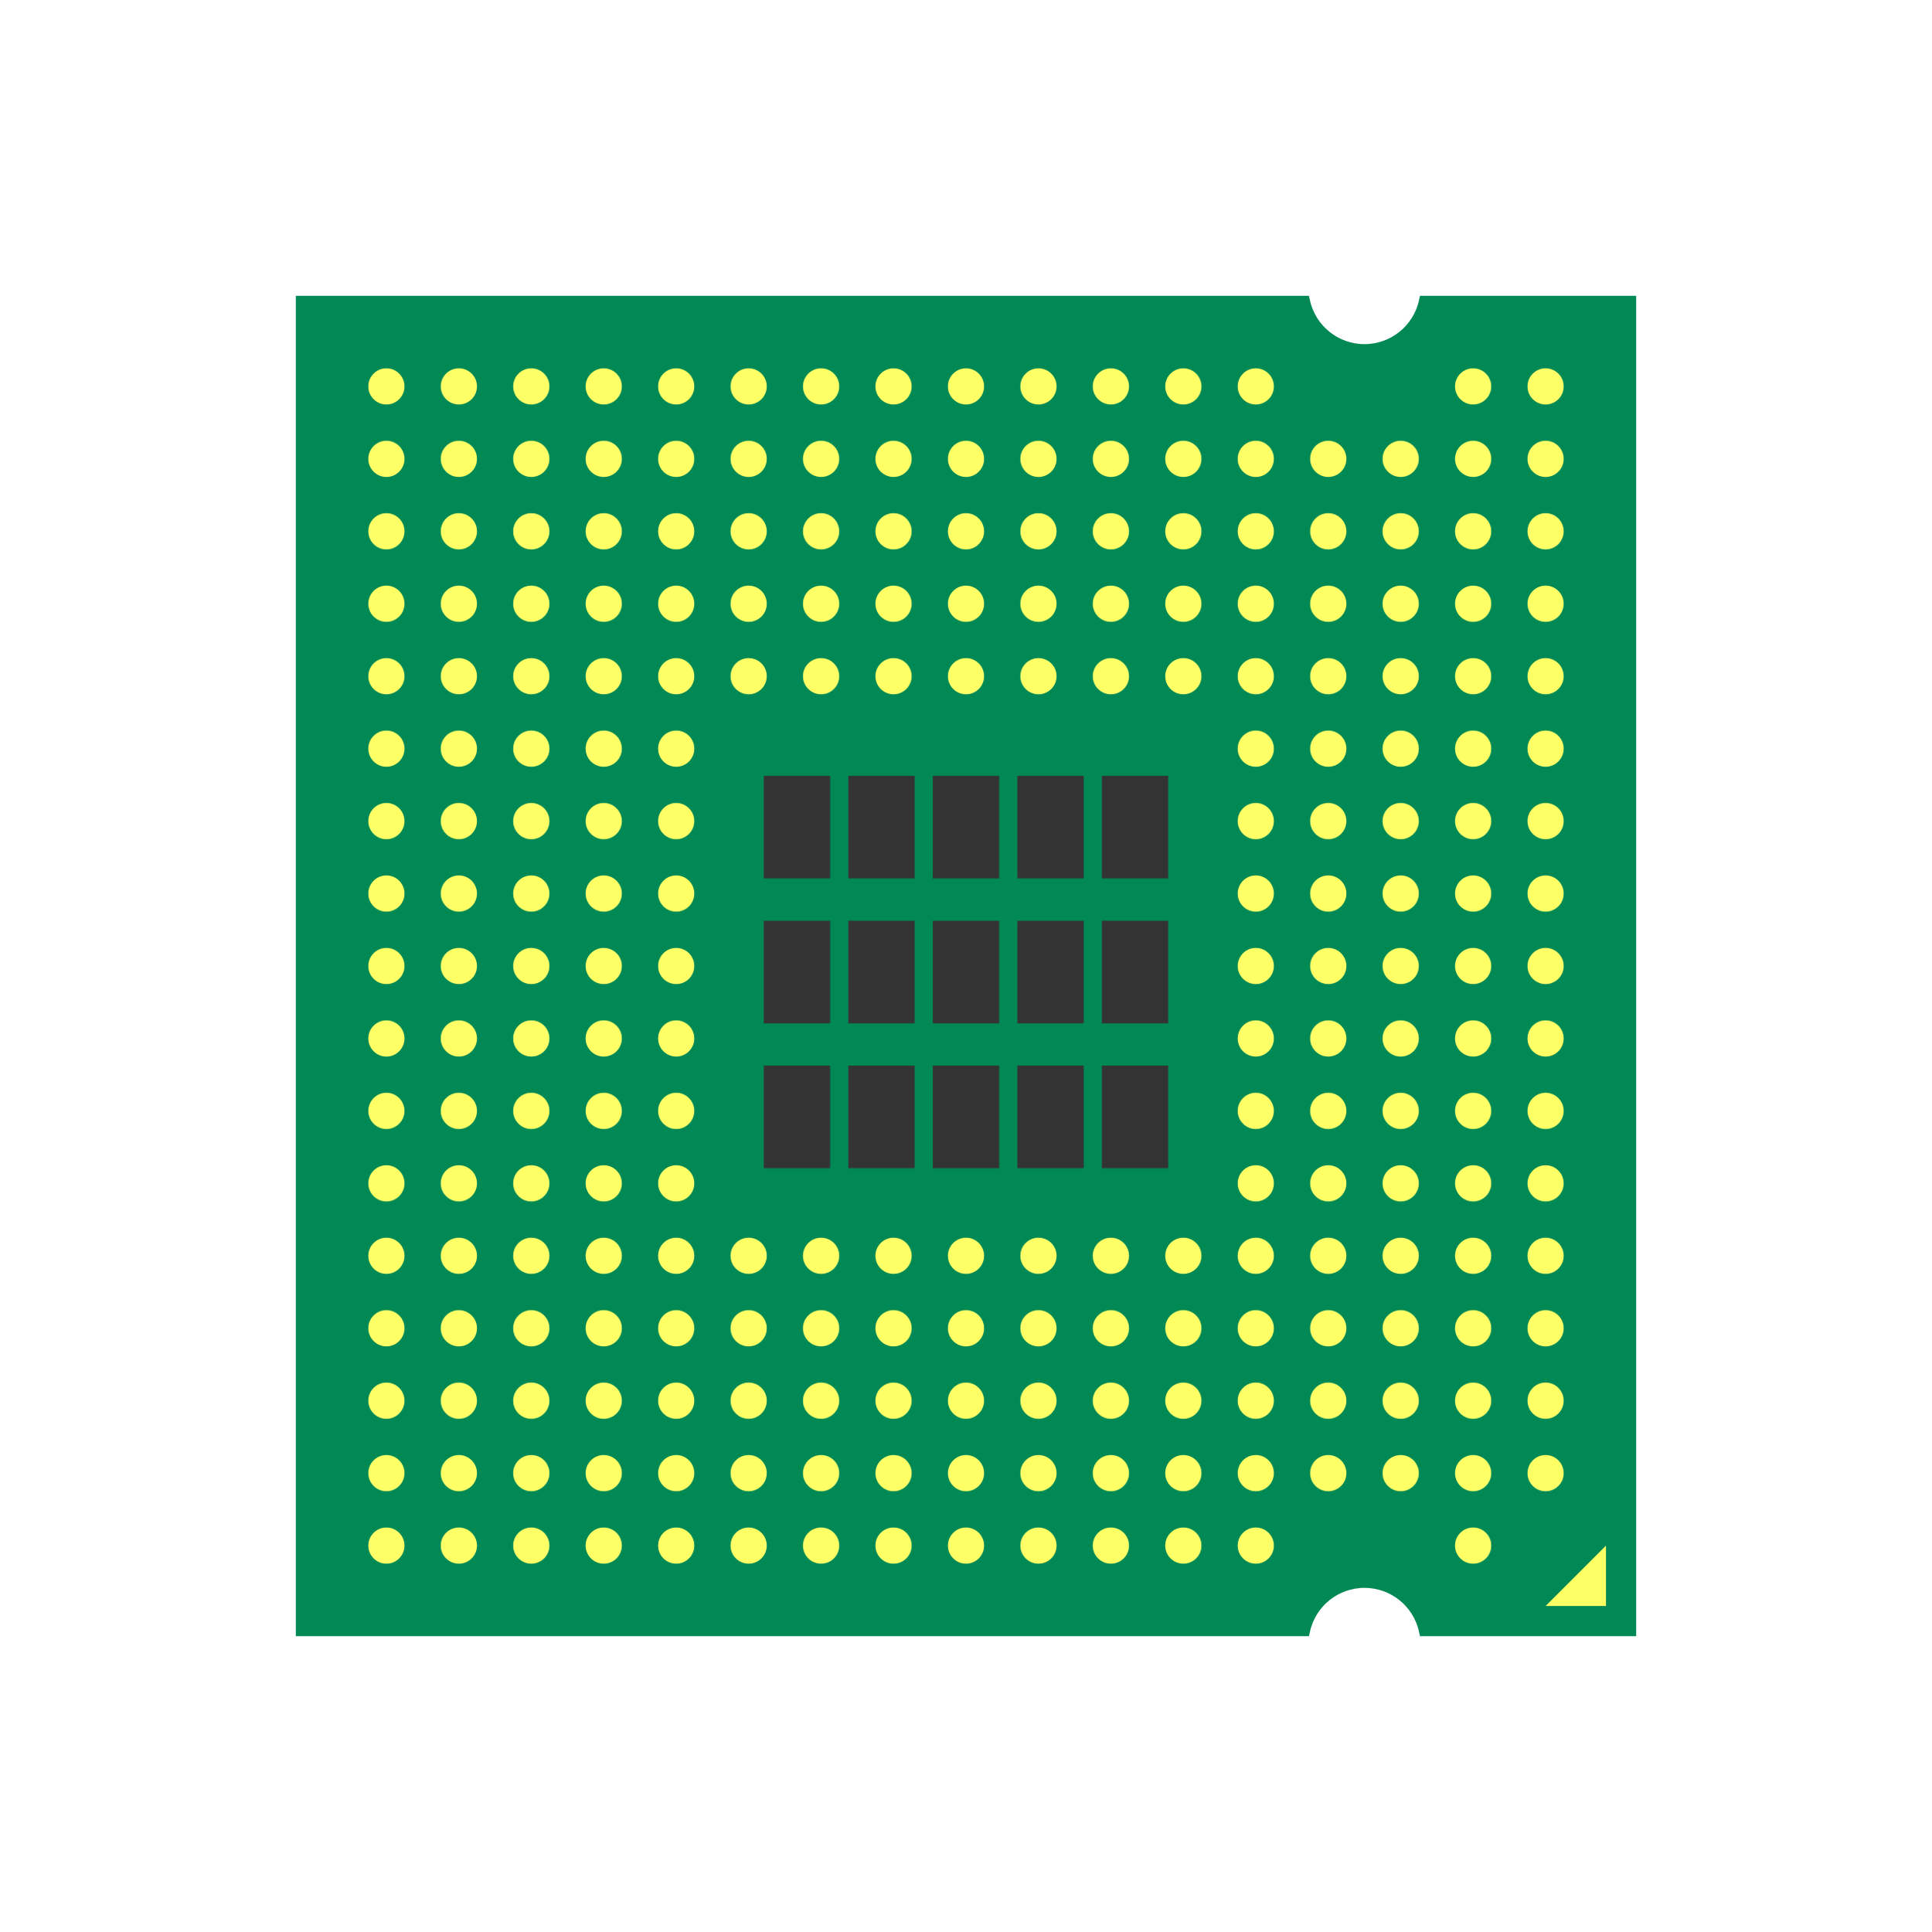
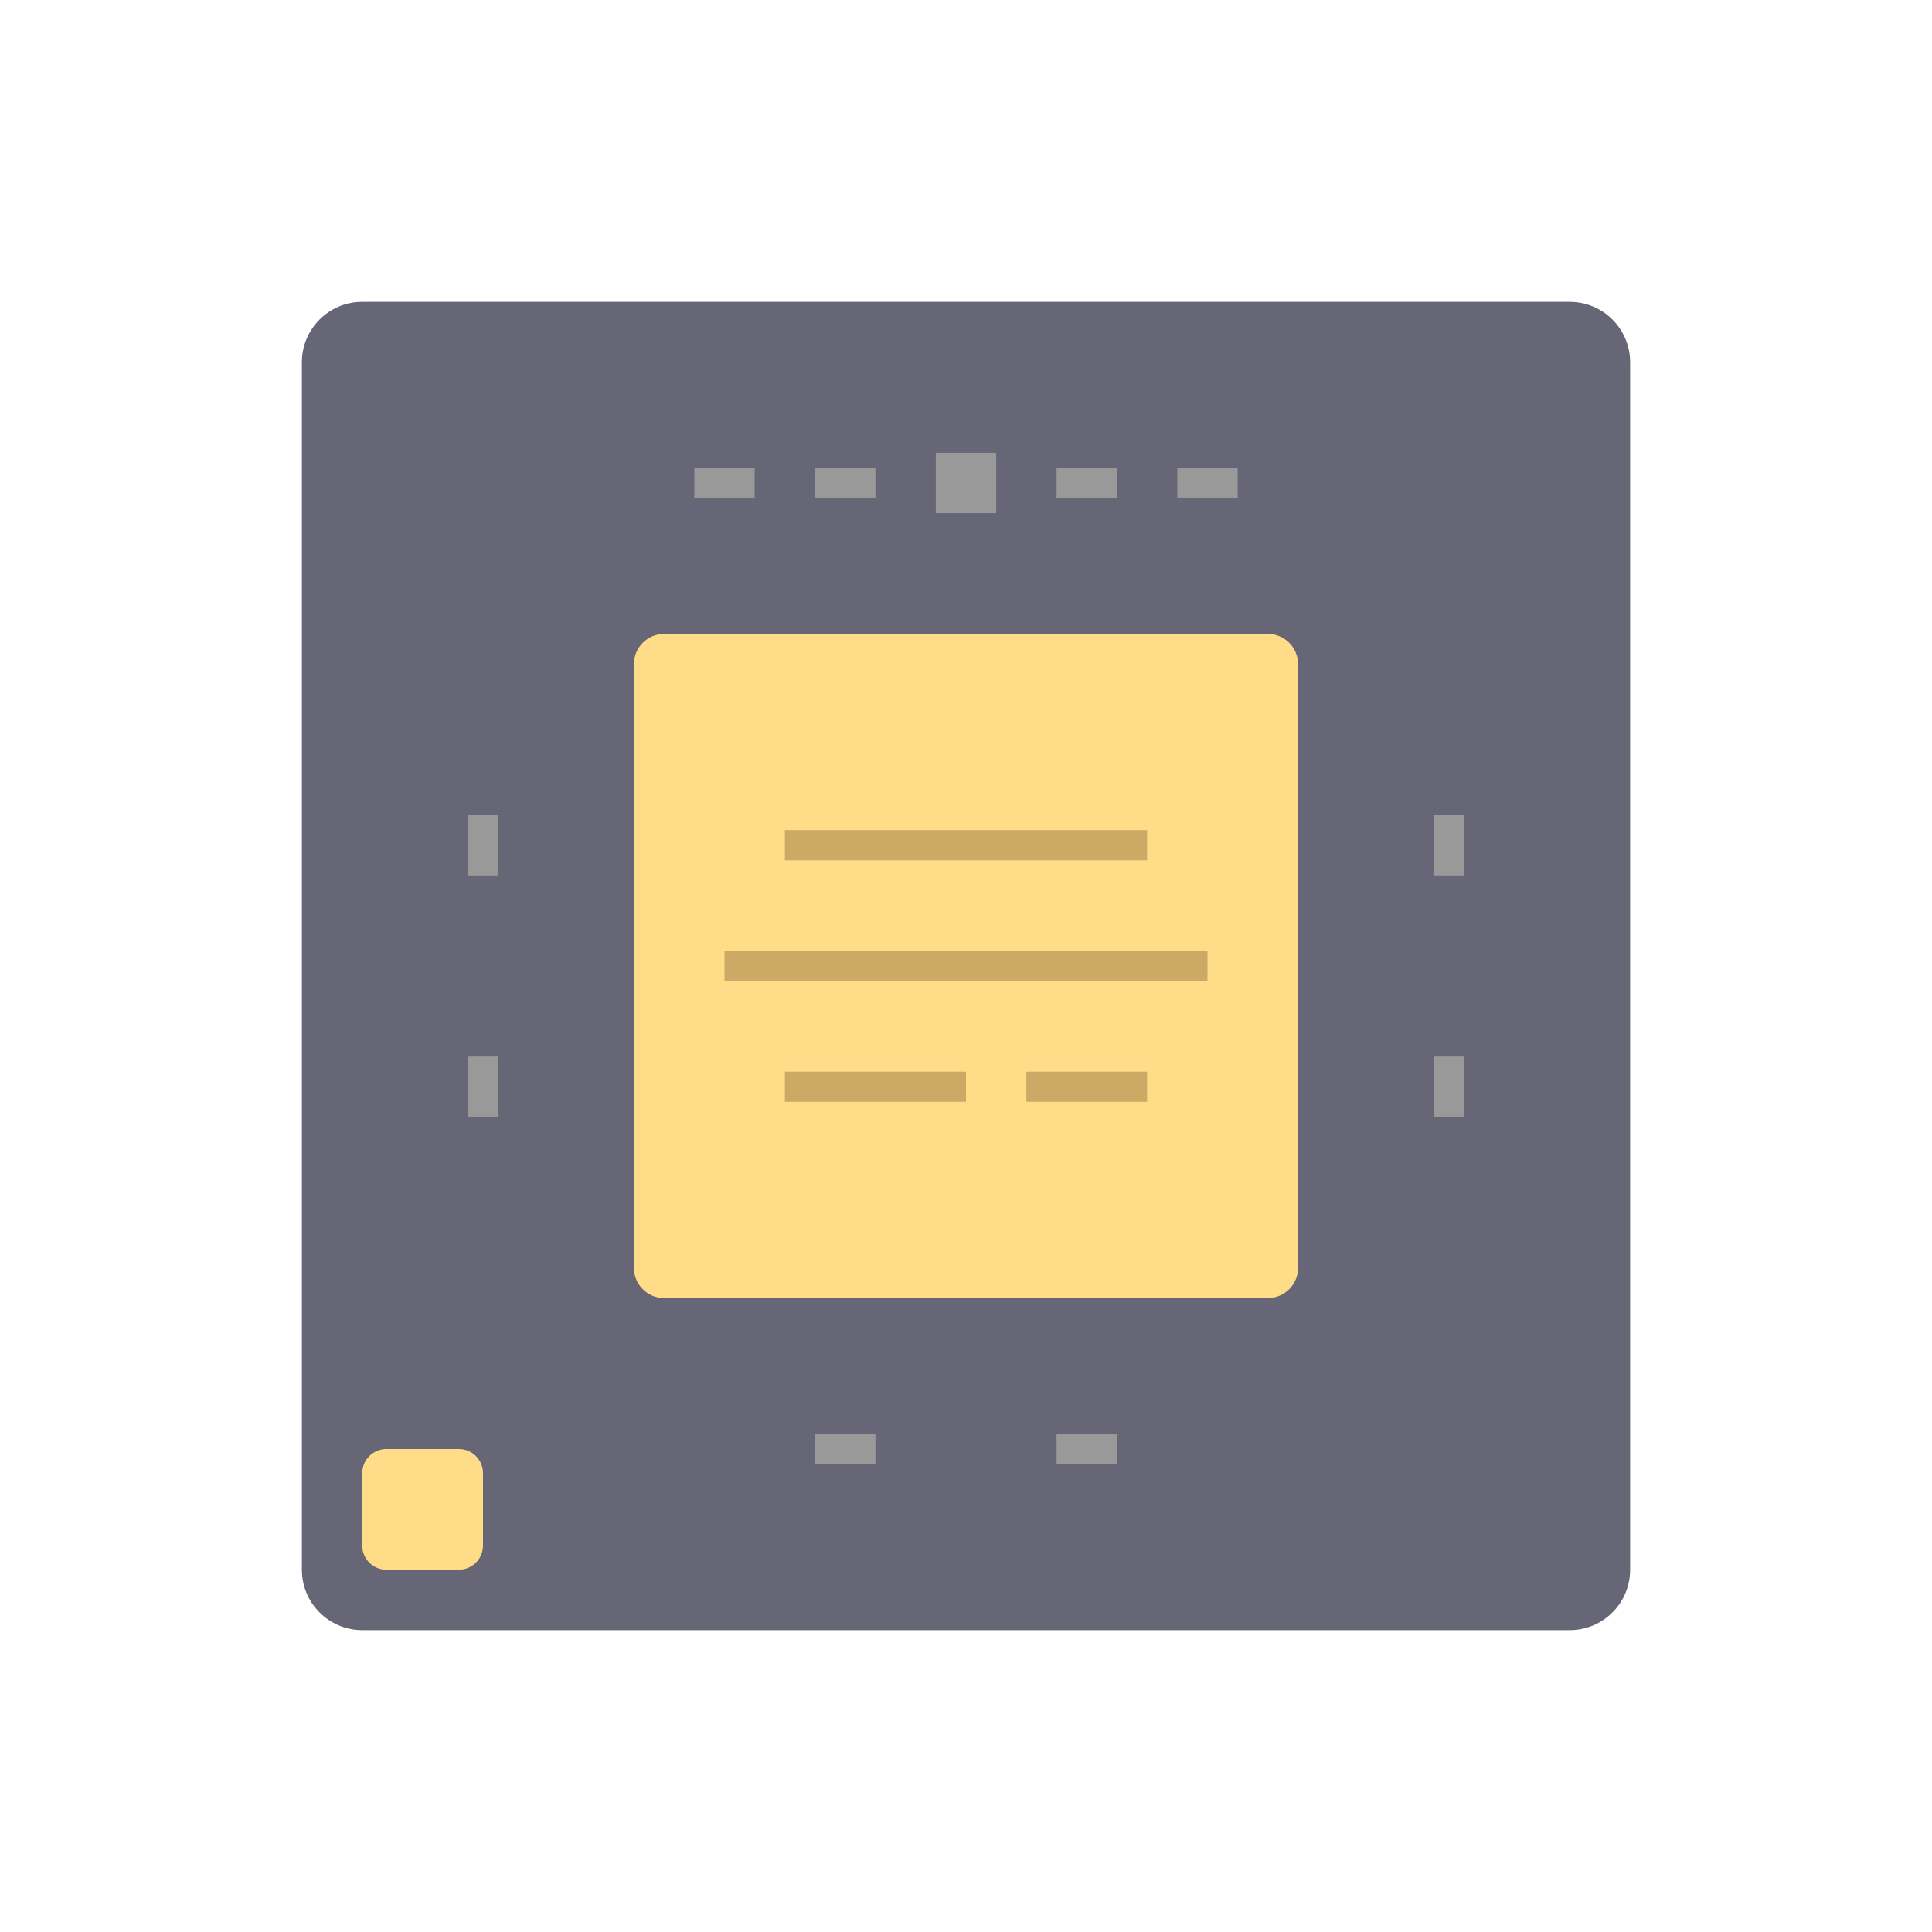
- <svg xmlns="http://www.w3.org/2000/svg" viewBox="0 0 320 320">
+ <svg xmlns="http://www.w3.org/2000/svg" xmlns:xlink="http://www.w3.org/1999/xlink" viewBox="0 0 320 320">
+   <defs>
+     <rect id="cachesimulator-capacitor" x="-5" y="-2.5" width="10" height="5" fill="#999" />
+     <rect id="cachesimulator-bulk-capacitor" x="-5" y="-5" width="10" height="10" fill="#999" />
+     <g id="cachesimulator-capacitors-4">
+       <use xlink:href="#cachesimulator-capacitor" x="120" y="80" />
+       <use xlink:href="#cachesimulator-capacitor" x="140" y="80" />
+       <use xlink:href="#cachesimulator-bulk-capacitor" x="160" y="80" />
+       <use xlink:href="#cachesimulator-capacitor" x="180" y="80" />
+       <use xlink:href="#cachesimulator-capacitor" x="200" y="80" />
+     </g>
+     <g id="cachesimulator-capacitors-2">
+       <use xlink:href="#cachesimulator-capacitor" x="140" y="80" />
+       <use xlink:href="#cachesimulator-capacitor" x="180" y="80" />
+     </g>
+   </defs>
  <rect x="0" y="0" width="100%" height="100%" fill="#fff" />
-   <path d="M 50,50 L 216,50 A 10.25,10.25,0,0,0,236,50 L 270,50 L 270,270 L 236,270 A 10.25,10.25,0,0,0,216,270 L 50,270 Z" fill="#085" stroke="#085" stroke-width="2" />
-   <mask id="cachesimulator-masked-pinhead-regions">
-     <rect x="0" y="0" width="100%" height="100%" fill="#fff" />
-     <rect x="214" y="50" width="24" height="20" fill="#000" />
-     <rect x="214" y="250" width="24" height="20" fill="#000" />
-     <rect x="250" y="250" width="20" height="20" fill="#000" />
-   </mask>
-   <pattern id="cachesimulator-pinhead-pattern" x="0" y="0" width="12" height="12" patternUnits="userSpaceOnUse">
-     <circle cx="4" cy="4" r="3" fill="#ff6" />
-   </pattern>
-   <rect fill="url(#cachesimulator-pinhead-pattern)" x="58" y="58" width="204" height="204" mask="url(#cachesimulator-masked-pinhead-regions)" />
-   <rect x="118" y="118" width="84" height="84" fill="#085" />
-   <pattern id="cachesimulator-microchip-pattern" x="0" y="3" width="14" height="24" patternUnits="userSpaceOnUse">
-     <rect x="1" y="6" width="10" height="16" fill="#333" stroke="#333" stroke-width="1" />
-   </pattern>
-   <rect fill="url(#cachesimulator-microchip-pattern)" x="124" y="124" width="72" height="72" />
-   <polygon points="266,266 256,266 266,256" fill="#ff6" />
+   <rect x="50" y="50" width="220" height="220" fill="#667" rx="10" ry="10" />
+   <rect x="105" y="105" width="110" height="110" fill="#fd8" rx="5" ry="5" />
+   <g fill="#ca6">
+     <rect x="130" y="137.5" width="60" height="5" />
+     <rect x="120" y="157.5" width="80" height="5" />
+     <rect x="130" y="177.5" width="30" height="5" />
+     <rect x="170" y="177.5" width="20" height="5" />
+   </g>
+   <rect x="60" y="240" width="20" height="20" fill="#fd8" rx="4" ry="4" />
+   <use xlink:href="#cachesimulator-capacitors-4" x="0" y="0" />
+   <use xlink:href="#cachesimulator-capacitors-2" x="0" y="0" transform="translate(160, 160) rotate(180) translate(-160, -160)" />
+   <use xlink:href="#cachesimulator-capacitors-2" x="0" y="0" transform="translate(160, 160) rotate(-90) translate(-160, -160)" />
+   <use xlink:href="#cachesimulator-capacitors-2" x="0" y="0" transform="translate(160, 160) rotate(90) translate(-160, -160)" />
</svg>
